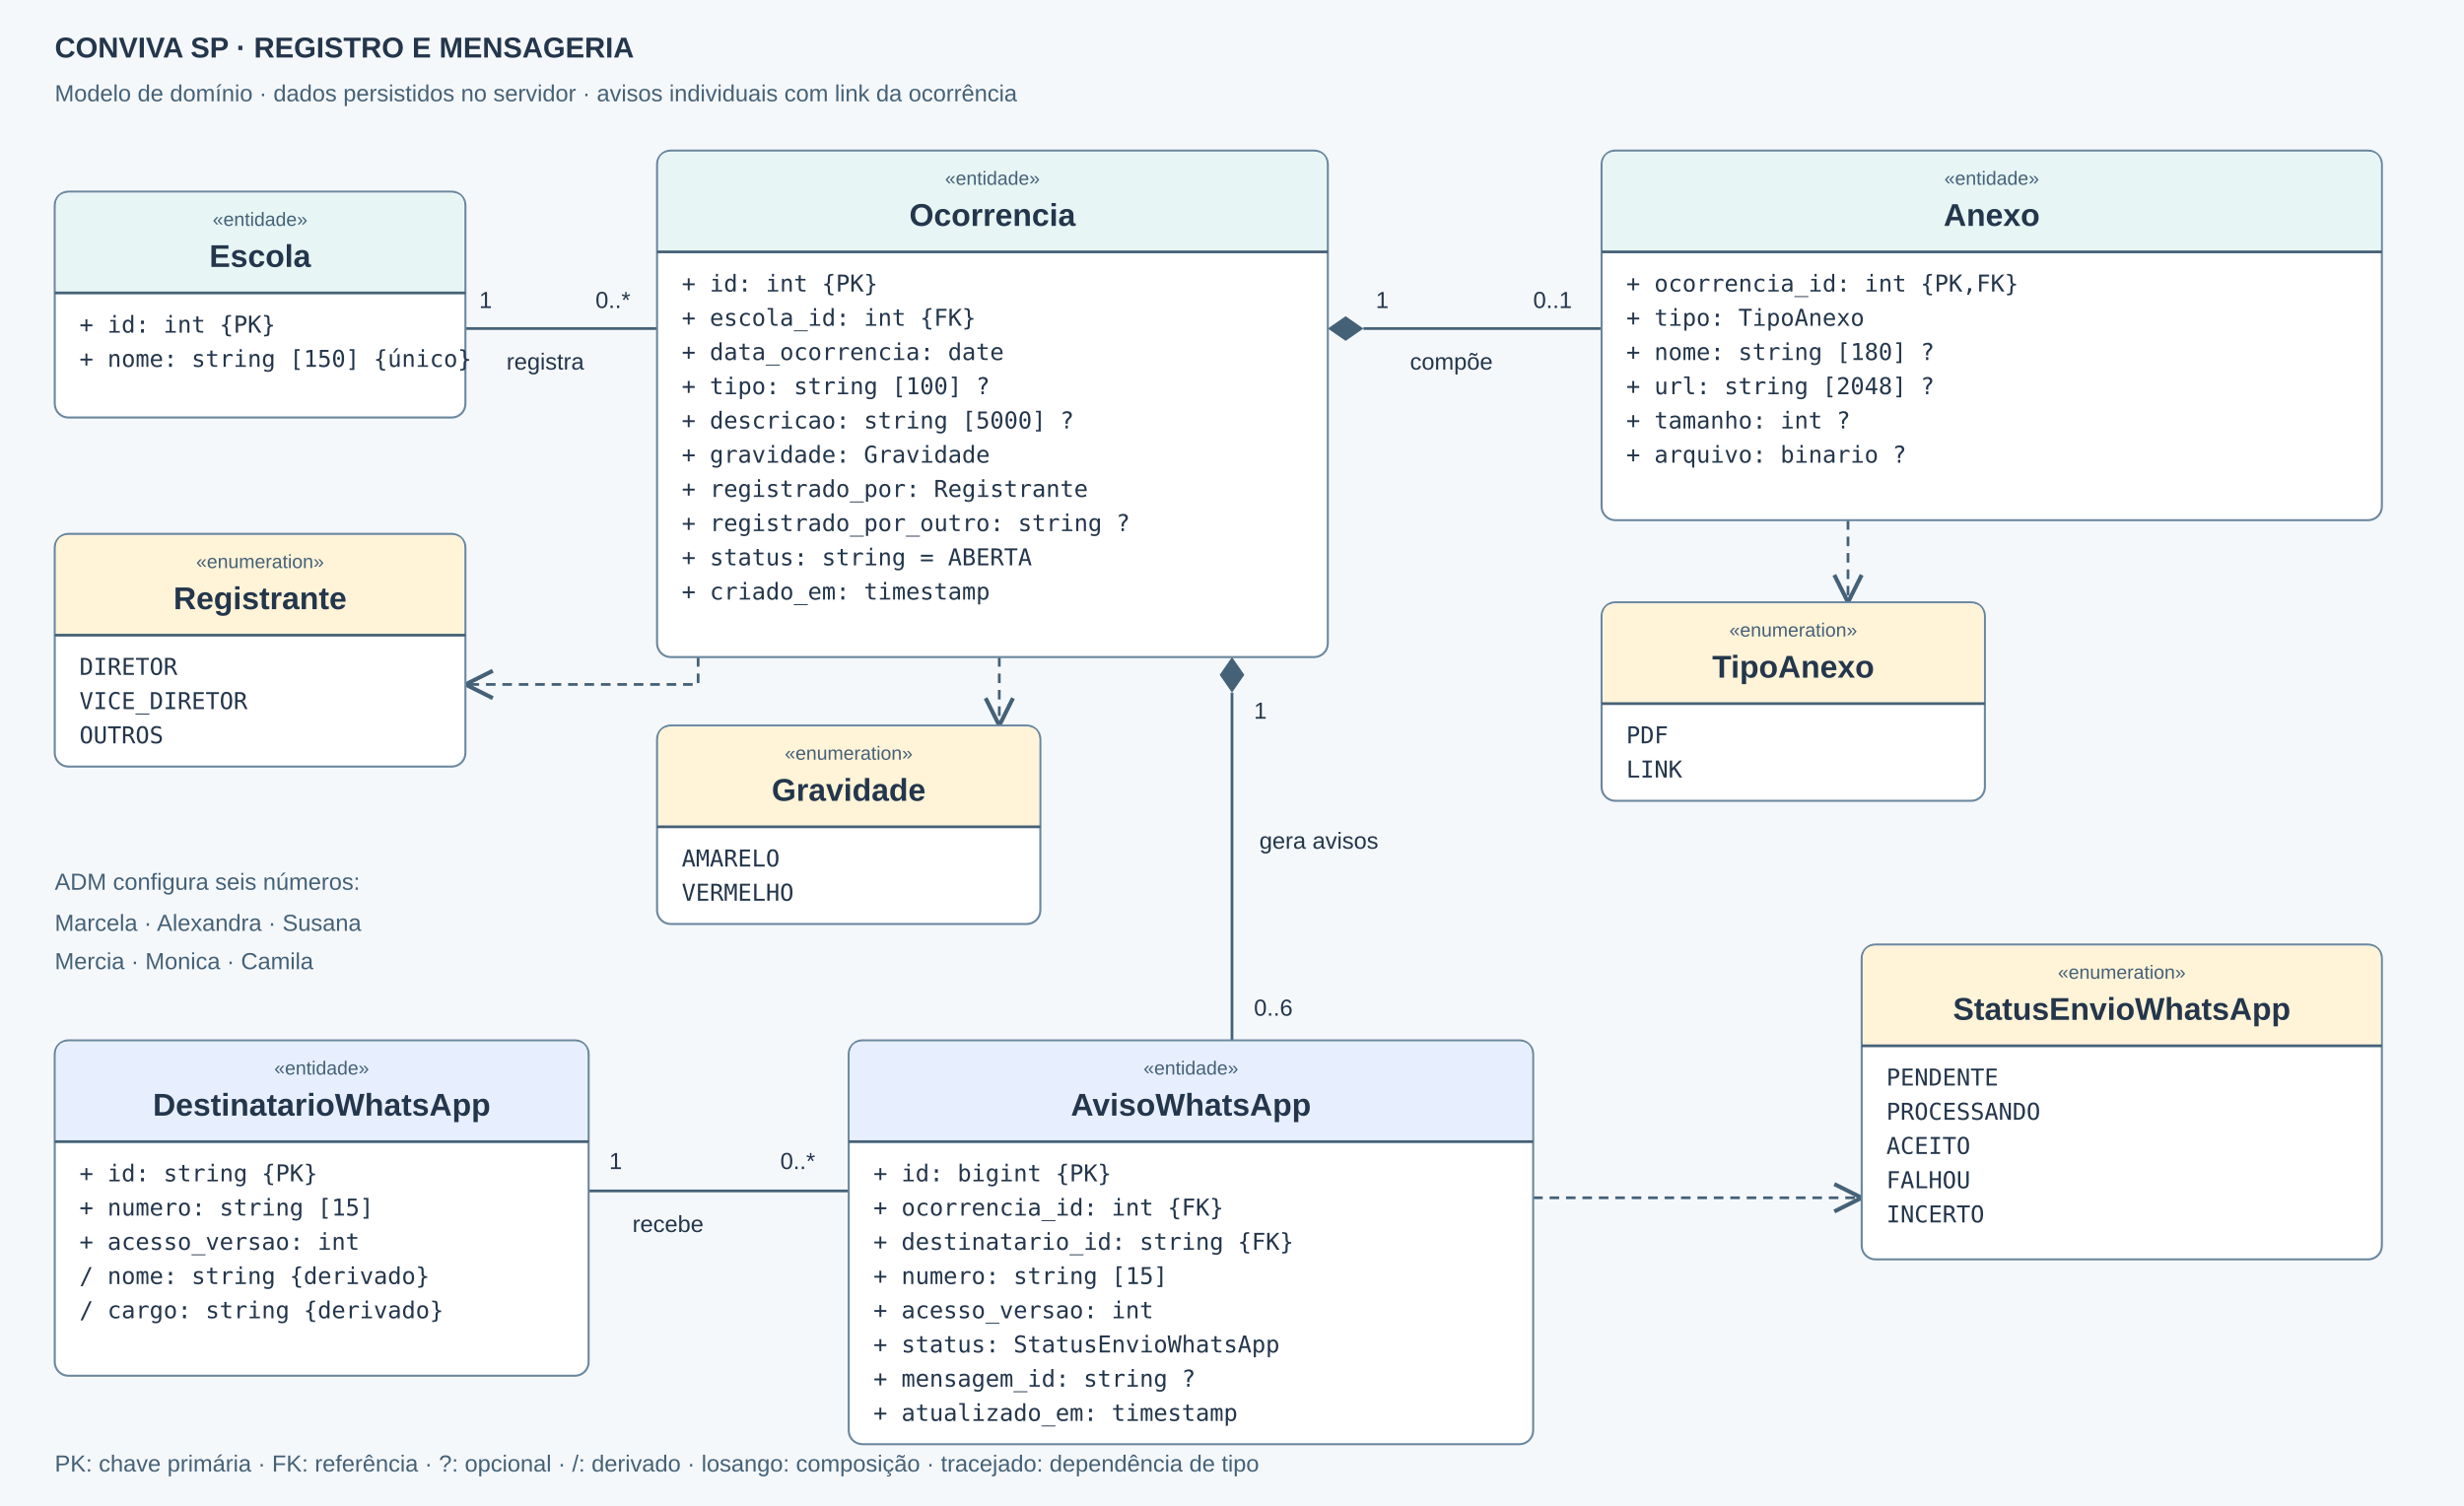
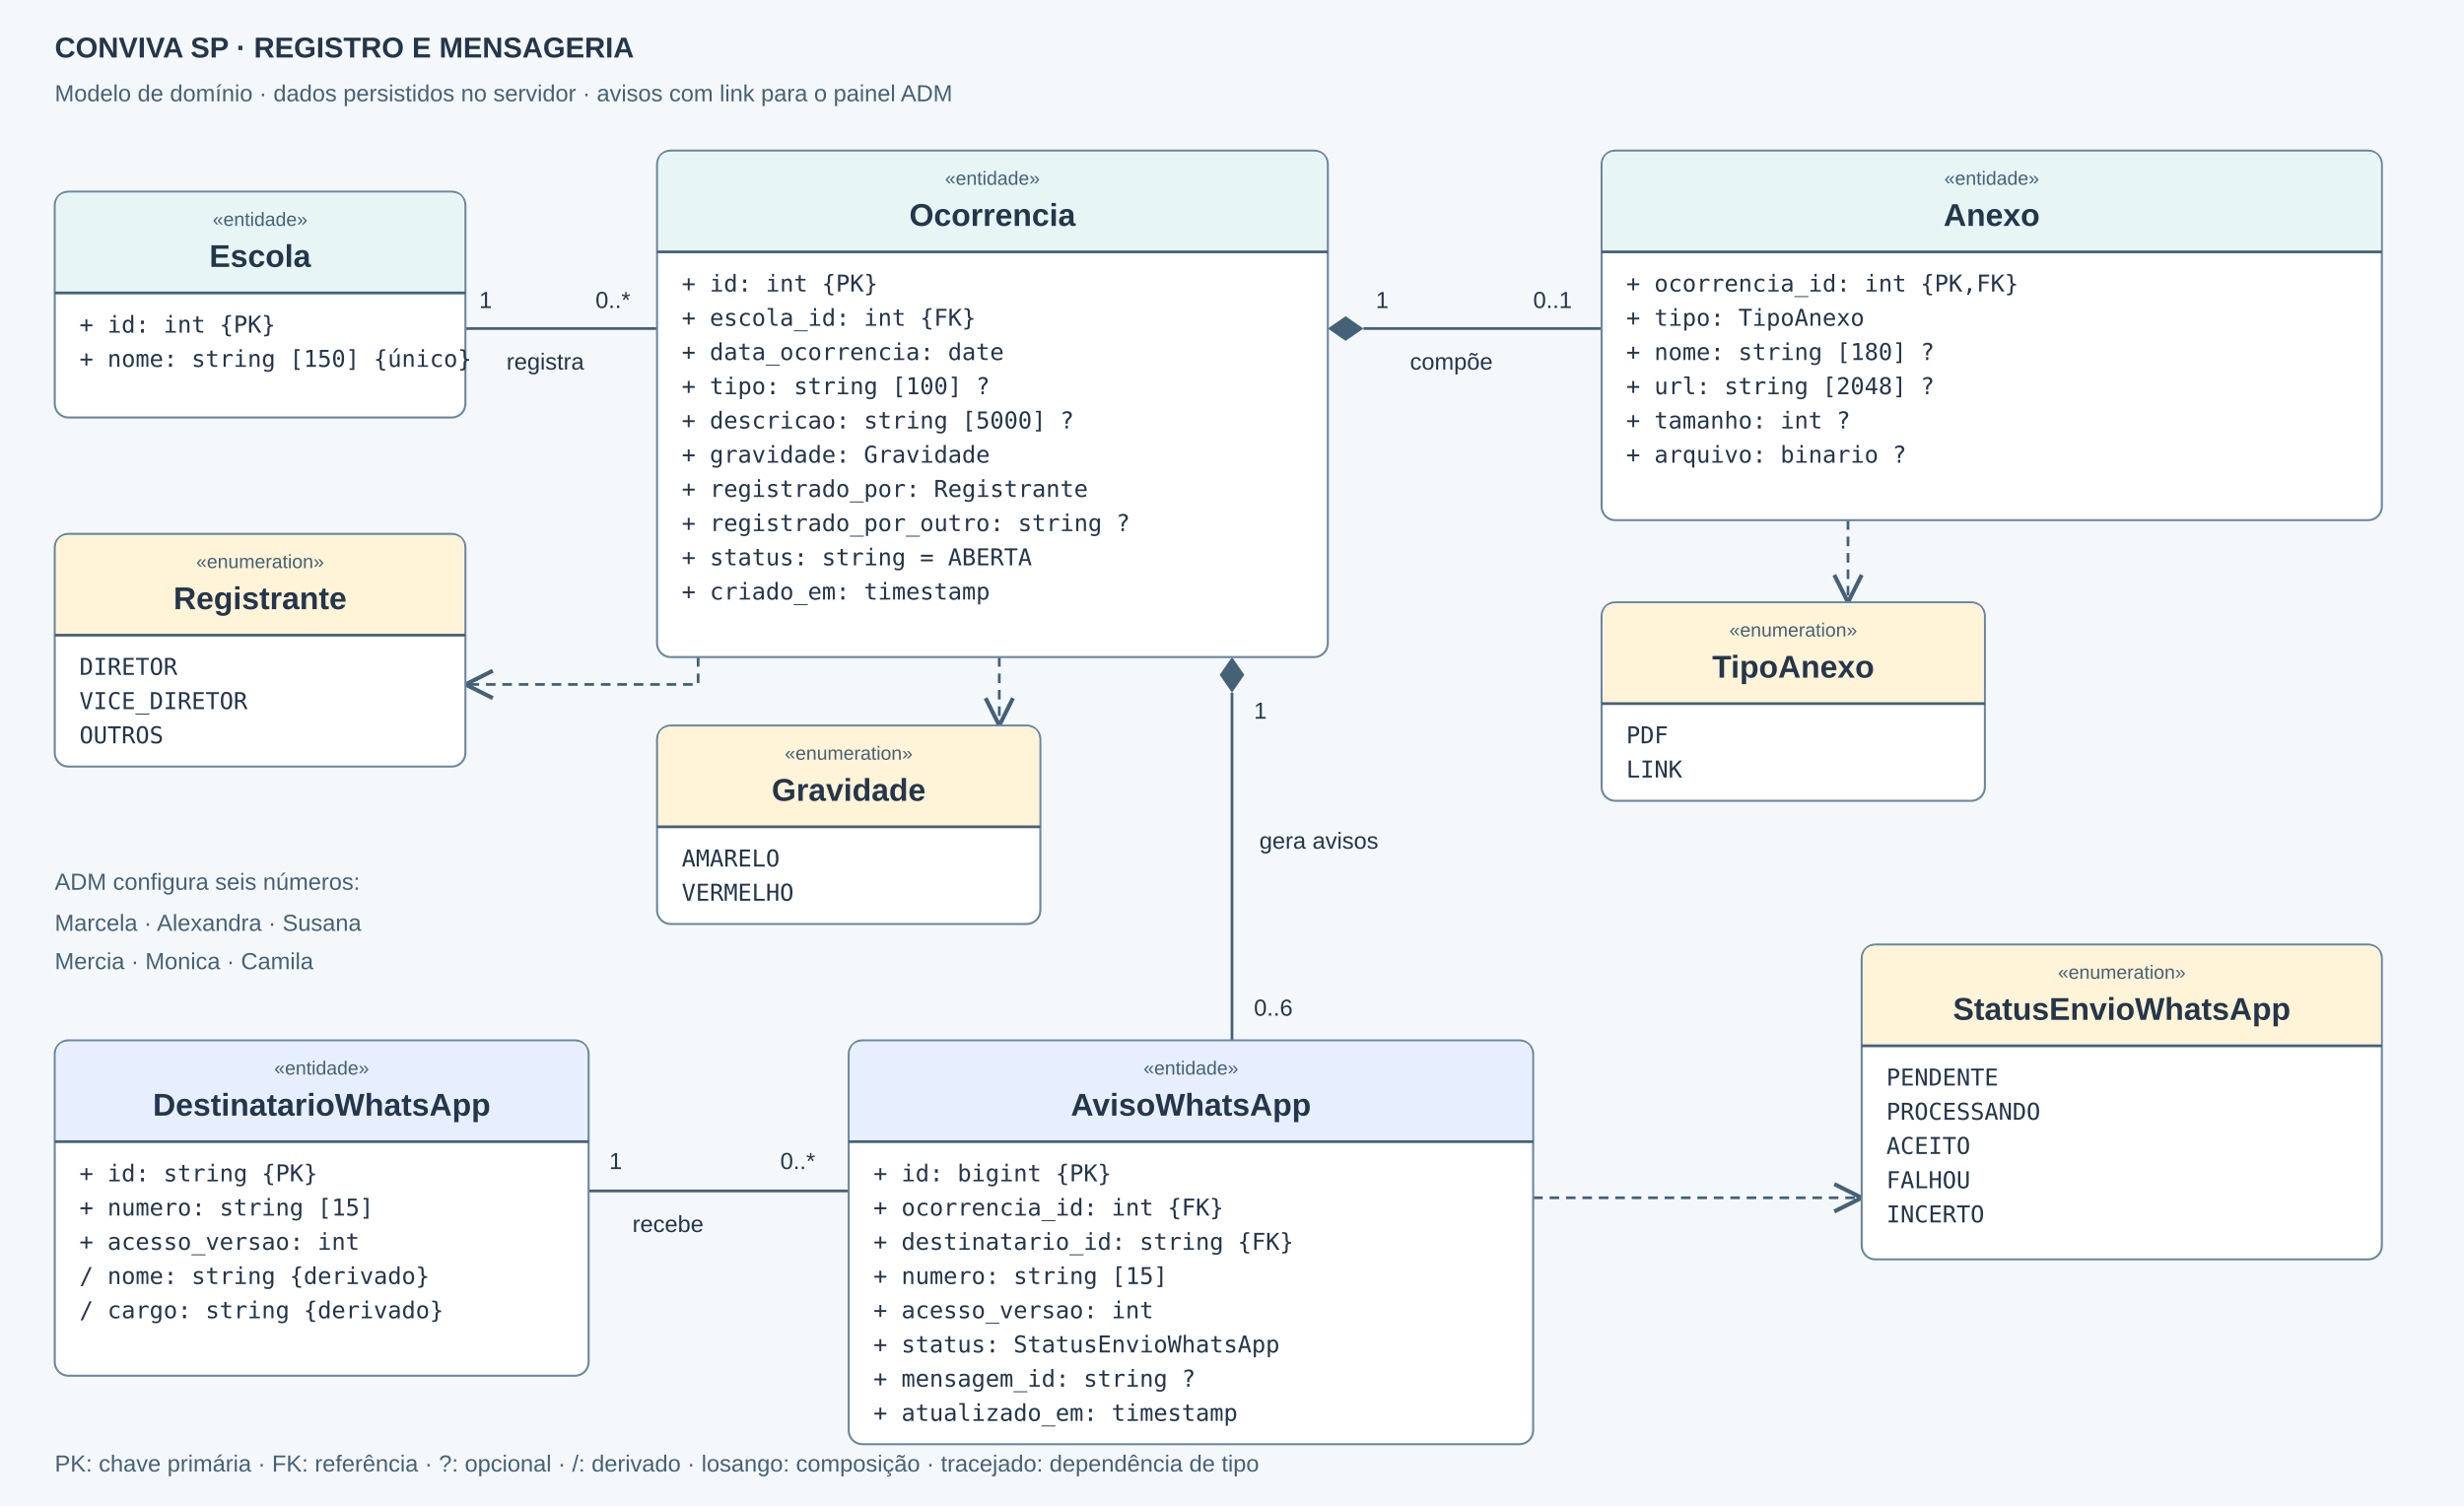
<svg xmlns="http://www.w3.org/2000/svg" viewBox="0 0 1800 1100" role="img" aria-labelledby="uml-titulo uml-descricao">
  <style>text{font-family:Arial,sans-serif;fill:#24364b}.moldura{fill:#fff;stroke:#6b879e;stroke-width:1.5}.titulo{font-size:23px;font-weight:bold;text-anchor:middle}.estereotipo{font-size:14px;text-anchor:middle;fill:#456177}.atributo{font:17px monospace}.relacao{fill:none;stroke:#456177;stroke-width:2}.rotulo{font-size:17px}.nota{font-size:17px;fill:#456177}.classe{cursor:pointer}.classe:hover .moldura{stroke:#12636d;stroke-width:4}</style>
  <defs>
    <marker id="uml-dependencia" markerWidth="12" markerHeight="12" refX="11" refY="6" orient="auto">
      <path d="M1 1 11 6 1 11" fill="none" stroke="#456177" stroke-width="1.5" />
    </marker>
  </defs>
  <rect width="1800" height="1100" fill="#f5f8fb" />
  <text x="40" y="42" font-size="21" font-weight="bold">CONVIVA SP · REGISTRO E MENSAGERIA</text>
-   <text x="40" y="74" class="nota">Modelo de domínio · dados persistidos no servidor · avisos individuais com link da ocorrência</text>
+   <text x="40" y="74" class="nota">Modelo de domínio · dados persistidos no servidor · avisos com link para o painel ADM</text>
  <g class="relacao">
    <path d="M340 240H480" />
    <path d="M996 240H1170" />
    <path d="M900 506V760" />
    <path d="M430 870H620" />
    <path d="M510 480V500H340" stroke-dasharray="7 5" marker-end="url(#uml-dependencia)" />
    <path d="M730 480V530" stroke-dasharray="7 5" marker-end="url(#uml-dependencia)" />
    <path d="M1350 380V440" stroke-dasharray="7 5" marker-end="url(#uml-dependencia)" />
    <path d="M1120 875H1360" stroke-dasharray="7 5" marker-end="url(#uml-dependencia)" />
  </g>
  <path d="m970 240 13-9 13 9-13 9Z" fill="#456177" />
  <path d="m900 480 9 13-9 13-9-13Z" fill="#456177" />
  <g class="rotulo">
    <text x="350" y="225">1</text>
    <text x="435" y="225">0..*</text>
    <text x="370" y="270">registra</text>
    <text x="1005" y="225">1</text>
    <text x="1120" y="225">0..1</text>
    <text x="1030" y="270">compõe</text>
    <text x="916" y="525">1</text>
    <text x="916" y="742">0..6</text>
    <text x="920" y="620">gera avisos</text>
    <text x="445" y="854">1</text>
    <text x="570" y="854">0..*</text>
    <text x="462" y="900">recebe</text>
  </g>
  <g class="classe" data-classe="Escola" transform="translate(40 140)">
    <rect class="moldura" width="300" height="165" rx="10" />
    <path fill="#e7f5f5" d="M10 1h280q9 0 9 9v64H1V10q0-9 9-9" />
    <text class="estereotipo" x="150" y="25">«entidade»</text>
    <text class="titulo" x="150" y="55">Escola</text>
    <path class="relacao" d="M0 74H300" />
    <text class="atributo" x="18" y="103">+ id: int {PK}</text>
    <text class="atributo" x="18" y="128">+ nome: string [150] {único}</text>
  </g>
  <g class="classe" data-classe="Ocorrencia" transform="translate(480 110)">
    <rect class="moldura" width="490" height="370" rx="10" />
    <path fill="#e7f5f5" d="M10 1h470q9 0 9 9v64H1V10q0-9 9-9" />
    <text class="estereotipo" x="245" y="25">«entidade»</text>
    <text class="titulo" x="245" y="55">Ocorrencia</text>
    <path class="relacao" d="M0 74H490" />
    <text class="atributo" x="18" y="103">+ id: int {PK}</text>
    <text class="atributo" x="18" y="128">+ escola_id: int {FK}</text>
    <text class="atributo" x="18" y="153">+ data_ocorrencia: date</text>
    <text class="atributo" x="18" y="178">+ tipo: string [100] ?</text>
    <text class="atributo" x="18" y="203">+ descricao: string [5000] ?</text>
    <text class="atributo" x="18" y="228">+ gravidade: Gravidade</text>
    <text class="atributo" x="18" y="253">+ registrado_por: Registrante</text>
    <text class="atributo" x="18" y="278">+ registrado_por_outro: string ?</text>
    <text class="atributo" x="18" y="303">+ status: string = ABERTA</text>
    <text class="atributo" x="18" y="328">+ criado_em: timestamp</text>
  </g>
  <g class="classe" data-classe="Anexo" transform="translate(1170 110)">
    <rect class="moldura" width="570" height="270" rx="10" />
    <path fill="#e7f5f5" d="M10 1h550q9 0 9 9v64H1V10q0-9 9-9" />
    <text class="estereotipo" x="285" y="25">«entidade»</text>
    <text class="titulo" x="285" y="55">Anexo</text>
    <path class="relacao" d="M0 74H570" />
    <text class="atributo" x="18" y="103">+ ocorrencia_id: int {PK,FK}</text>
    <text class="atributo" x="18" y="128">+ tipo: TipoAnexo</text>
    <text class="atributo" x="18" y="153">+ nome: string [180] ?</text>
    <text class="atributo" x="18" y="178">+ url: string [2048] ?</text>
    <text class="atributo" x="18" y="203">+ tamanho: int ?</text>
    <text class="atributo" x="18" y="228">+ arquivo: binario ?</text>
  </g>
  <g class="classe" data-classe="Registrante" transform="translate(40 390)">
    <rect class="moldura" width="300" height="170" rx="10" />
    <path fill="#fff3d8" d="M10 1h280q9 0 9 9v64H1V10q0-9 9-9" />
    <text class="estereotipo" x="150" y="25">«enumeration»</text>
    <text class="titulo" x="150" y="55">Registrante</text>
    <path class="relacao" d="M0 74H300" />
    <text class="atributo" x="18" y="103">DIRETOR</text>
    <text class="atributo" x="18" y="128">VICE_DIRETOR</text>
    <text class="atributo" x="18" y="153">OUTROS</text>
  </g>
  <g class="classe" data-classe="Gravidade" transform="translate(480 530)">
    <rect class="moldura" width="280" height="145" rx="10" />
    <path fill="#fff3d8" d="M10 1h260q9 0 9 9v64H1V10q0-9 9-9" />
    <text class="estereotipo" x="140" y="25">«enumeration»</text>
    <text class="titulo" x="140" y="55">Gravidade</text>
    <path class="relacao" d="M0 74H280" />
    <text class="atributo" x="18" y="103">AMARELO</text>
    <text class="atributo" x="18" y="128">VERMELHO</text>
  </g>
  <g class="classe" data-classe="TipoAnexo" transform="translate(1170 440)">
    <rect class="moldura" width="280" height="145" rx="10" />
    <path fill="#fff3d8" d="M10 1h260q9 0 9 9v64H1V10q0-9 9-9" />
    <text class="estereotipo" x="140" y="25">«enumeration»</text>
    <text class="titulo" x="140" y="55">TipoAnexo</text>
    <path class="relacao" d="M0 74H280" />
    <text class="atributo" x="18" y="103">PDF</text>
    <text class="atributo" x="18" y="128">LINK</text>
  </g>
  <g class="classe" data-classe="DestinatarioWhatsApp" transform="translate(40 760)">
    <rect class="moldura" width="390" height="245" rx="10" />
    <path fill="#e7efff" d="M10 1h370q9 0 9 9v64H1V10q0-9 9-9" />
    <text class="estereotipo" x="195" y="25">«entidade»</text>
    <text class="titulo" x="195" y="55">DestinatarioWhatsApp</text>
    <path class="relacao" d="M0 74H390" />
    <text class="atributo" x="18" y="103">+ id: string {PK}</text>
    <text class="atributo" x="18" y="128">+ numero: string [15]</text>
    <text class="atributo" x="18" y="153">+ acesso_versao: int</text>
    <text class="atributo" x="18" y="178">/ nome: string {derivado}</text>
    <text class="atributo" x="18" y="203">/ cargo: string {derivado}</text>
  </g>
  <g class="classe" data-classe="AvisoWhatsApp" transform="translate(620 760)">
    <rect class="moldura" width="500" height="295" rx="10" />
    <path fill="#e7efff" d="M10 1h480q9 0 9 9v64H1V10q0-9 9-9" />
    <text class="estereotipo" x="250" y="25">«entidade»</text>
    <text class="titulo" x="250" y="55">AvisoWhatsApp</text>
    <path class="relacao" d="M0 74H500" />
    <text class="atributo" x="18" y="103">+ id: bigint {PK}</text>
    <text class="atributo" x="18" y="128">+ ocorrencia_id: int {FK}</text>
    <text class="atributo" x="18" y="153">+ destinatario_id: string {FK}</text>
    <text class="atributo" x="18" y="178">+ numero: string [15]</text>
    <text class="atributo" x="18" y="203">+ acesso_versao: int</text>
    <text class="atributo" x="18" y="228">+ status: StatusEnvioWhatsApp</text>
    <text class="atributo" x="18" y="253">+ mensagem_id: string ?</text>
    <text class="atributo" x="18" y="278">+ atualizado_em: timestamp</text>
  </g>
  <g class="classe" data-classe="StatusEnvioWhatsApp" transform="translate(1360 690)">
    <rect class="moldura" width="380" height="230" rx="10" />
    <path fill="#fff3d8" d="M10 1h360q9 0 9 9v64H1V10q0-9 9-9" />
    <text class="estereotipo" x="190" y="25">«enumeration»</text>
    <text class="titulo" x="190" y="55">StatusEnvioWhatsApp</text>
    <path class="relacao" d="M0 74H380" />
    <text class="atributo" x="18" y="103">PENDENTE</text>
    <text class="atributo" x="18" y="128">PROCESSANDO</text>
    <text class="atributo" x="18" y="153">ACEITO</text>
    <text class="atributo" x="18" y="178">FALHOU</text>
    <text class="atributo" x="18" y="203">INCERTO</text>
  </g>
  <text x="40" y="650" class="nota">ADM configura seis números:</text>
  <text x="40" y="680" class="nota">Marcela · Alexandra · Susana</text>
  <text x="40" y="708" class="nota">Mercia · Monica · Camila</text>
  <text x="40" y="1075" class="nota">PK: chave primária · FK: referência · ?: opcional · /: derivado · losango: composição · tracejado: dependência de tipo</text>
</svg>
